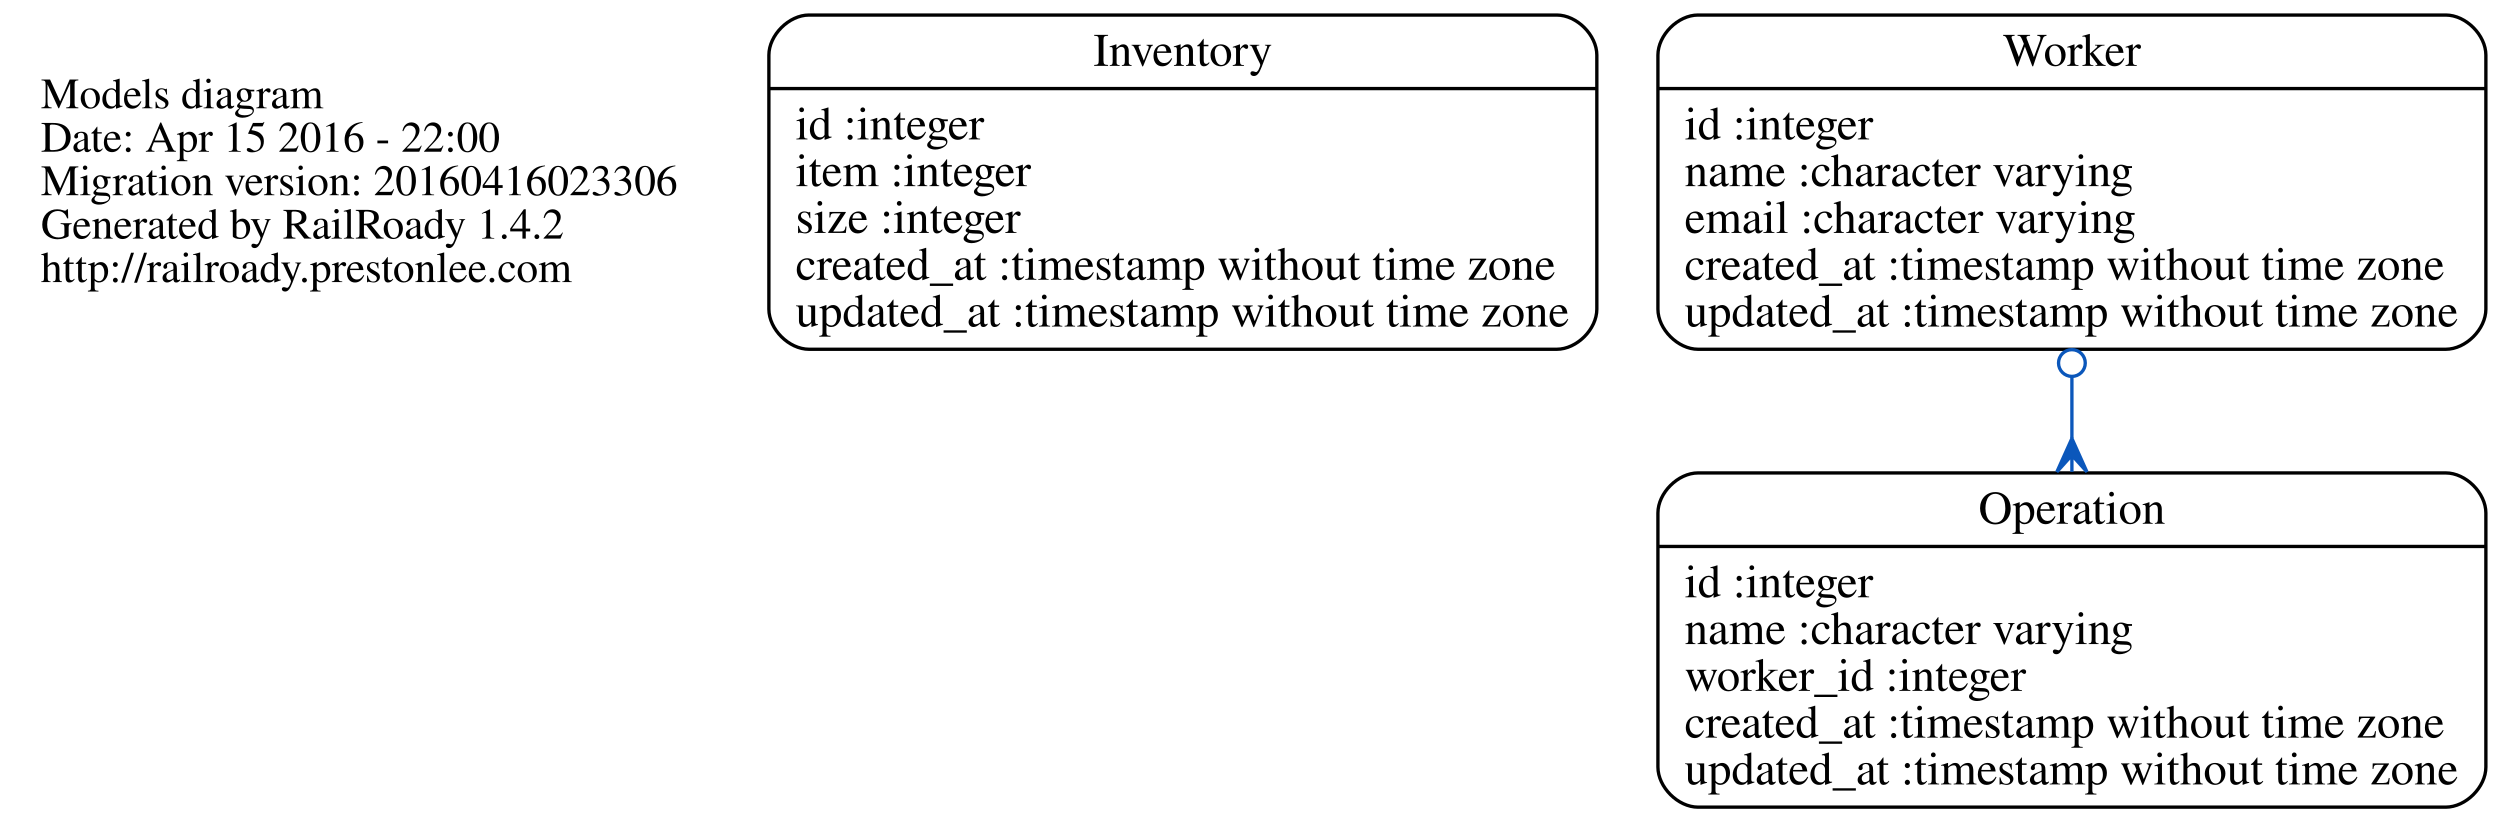
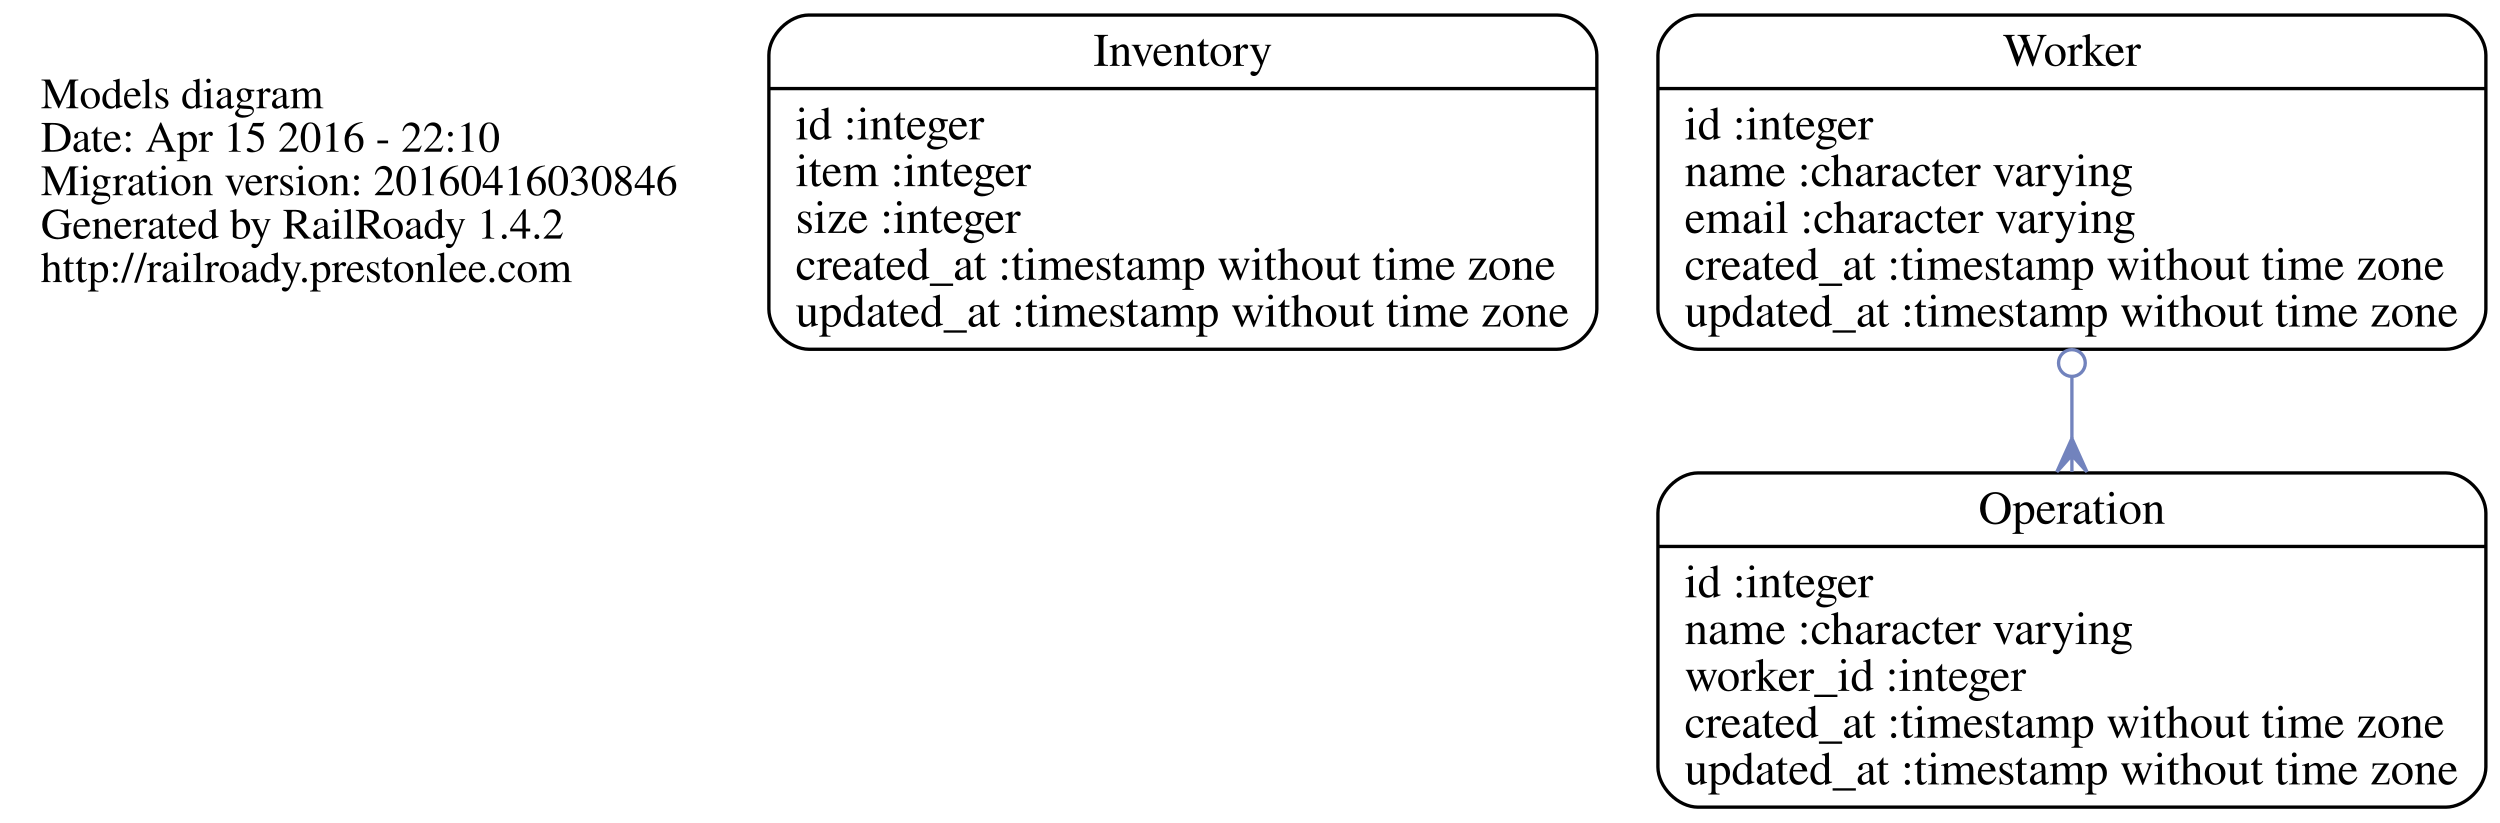
<svg xmlns="http://www.w3.org/2000/svg" width="748pt" height="246pt" viewBox="0.00 0.00 747.55 246.00">
  <g id="graph0" class="graph" transform="scale(1 1) rotate(0) translate(4 242)">
    <polygon fill="none" stroke="none" points="-4,4 -4,-242 743.55,-242 743.55,4 -4,4" />
    <g id="node1" class="node">
      <text text-anchor="start" x="8" y="-209.6" font-family="Times,serif" font-size="13.00">Models diagram</text>
-       <text text-anchor="start" x="8" y="-196.6" font-family="Times,serif" font-size="13.00">Date: Apr 15 2016 - 22:00</text>
-       <text text-anchor="start" x="8" y="-183.6" font-family="Times,serif" font-size="13.00">Migration version: 20160416023306</text>
+       <text text-anchor="start" x="8" y="-196.6" font-family="Times,serif" font-size="13.00">Date: Apr 15 2016 - 22:10</text>
+       <text text-anchor="start" x="8" y="-183.6" font-family="Times,serif" font-size="13.00">Migration version: 20160416030846</text>
      <text text-anchor="start" x="8" y="-170.6" font-family="Times,serif" font-size="13.00">Generated by RailRoady 1.4.2</text>
      <text text-anchor="start" x="8" y="-157.6" font-family="Times,serif" font-size="13.00">http://railroady.prestonlee.com</text>
    </g>
    <g id="node2" class="node">
      <path fill="none" stroke="black" d="M237.825,-137.5C237.825,-137.5 461.55,-137.5 461.55,-137.5 467.55,-137.5 473.55,-143.5 473.55,-149.5 473.55,-149.5 473.55,-225.5 473.55,-225.5 473.55,-231.5 467.55,-237.5 461.55,-237.5 461.55,-237.5 237.825,-237.5 237.825,-237.5 231.825,-237.5 225.825,-231.5 225.825,-225.5 225.825,-225.5 225.825,-149.5 225.825,-149.5 225.825,-143.5 231.825,-137.5 237.825,-137.5" />
      <text text-anchor="middle" x="349.688" y="-222.3" font-family="Times,serif" font-size="14.00">Inventory</text>
      <polyline fill="none" stroke="black" points="225.825,-215.5 473.55,-215.5 " />
      <text text-anchor="start" x="233.825" y="-200.3" font-family="Times,serif" font-size="14.00">id :integer</text>
      <text text-anchor="start" x="233.825" y="-186.3" font-family="Times,serif" font-size="14.00">item :integer</text>
      <text text-anchor="start" x="233.825" y="-172.3" font-family="Times,serif" font-size="14.00">size :integer</text>
      <text text-anchor="start" x="233.825" y="-158.3" font-family="Times,serif" font-size="14.00">created_at :timestamp without time zone</text>
      <text text-anchor="start" x="233.825" y="-144.3" font-family="Times,serif" font-size="14.00">updated_at :timestamp without time zone</text>
    </g>
    <g id="node3" class="node">
      <path fill="none" stroke="black" d="M503.825,-0.5C503.825,-0.5 727.55,-0.5 727.55,-0.5 733.55,-0.5 739.55,-6.5 739.55,-12.5 739.55,-12.5 739.55,-88.5 739.55,-88.5 739.55,-94.5 733.55,-100.5 727.55,-100.5 727.55,-100.5 503.825,-100.5 503.825,-100.5 497.825,-100.5 491.825,-94.5 491.825,-88.5 491.825,-88.5 491.825,-12.5 491.825,-12.5 491.825,-6.5 497.825,-0.5 503.825,-0.5" />
      <text text-anchor="middle" x="615.688" y="-85.3" font-family="Times,serif" font-size="14.00">Operation</text>
      <polyline fill="none" stroke="black" points="491.825,-78.5 739.55,-78.5 " />
      <text text-anchor="start" x="499.825" y="-63.3" font-family="Times,serif" font-size="14.00">id :integer</text>
      <text text-anchor="start" x="499.825" y="-49.3" font-family="Times,serif" font-size="14.00">name :character varying</text>
      <text text-anchor="start" x="499.825" y="-35.3" font-family="Times,serif" font-size="14.00">worker_id :integer</text>
      <text text-anchor="start" x="499.825" y="-21.3" font-family="Times,serif" font-size="14.00">created_at :timestamp without time zone</text>
      <text text-anchor="start" x="499.825" y="-7.3" font-family="Times,serif" font-size="14.00">updated_at :timestamp without time zone</text>
    </g>
    <g id="node4" class="node">
      <path fill="none" stroke="black" d="M503.825,-137.5C503.825,-137.5 727.55,-137.5 727.55,-137.5 733.55,-137.5 739.55,-143.5 739.55,-149.5 739.55,-149.5 739.55,-225.5 739.55,-225.5 739.55,-231.5 733.55,-237.5 727.55,-237.5 727.55,-237.5 503.825,-237.5 503.825,-237.5 497.825,-237.5 491.825,-231.5 491.825,-225.5 491.825,-225.5 491.825,-149.5 491.825,-149.5 491.825,-143.5 497.825,-137.5 503.825,-137.5" />
      <text text-anchor="middle" x="615.688" y="-222.3" font-family="Times,serif" font-size="14.00">Worker</text>
      <polyline fill="none" stroke="black" points="491.825,-215.5 739.55,-215.5 " />
      <text text-anchor="start" x="499.825" y="-200.3" font-family="Times,serif" font-size="14.00">id :integer</text>
      <text text-anchor="start" x="499.825" y="-186.3" font-family="Times,serif" font-size="14.00">name :character varying</text>
      <text text-anchor="start" x="499.825" y="-172.3" font-family="Times,serif" font-size="14.00">email :character varying</text>
      <text text-anchor="start" x="499.825" y="-158.3" font-family="Times,serif" font-size="14.00">created_at :timestamp without time zone</text>
      <text text-anchor="start" x="499.825" y="-144.3" font-family="Times,serif" font-size="14.00">updated_at :timestamp without time zone</text>
    </g>
    <g id="edge1" class="edge">
-       <path fill="none" stroke="#0b57bb" d="M615.688,-129.176C615.688,-123.13 615.688,-116.973 615.688,-110.904" />
-       <ellipse fill="none" stroke="#0b57bb" cx="615.688" cy="-133.38" rx="4" ry="4" />
-       <polygon fill="#0b57bb" stroke="#0b57bb" points="615.688,-110.81 620.188,-100.81 615.688,-105.81 615.688,-100.81 615.688,-100.81 615.688,-100.81 615.688,-105.81 611.188,-100.81 615.688,-110.81 615.688,-110.81" />
+       <path fill="none" stroke="#7283bd" d="M615.688,-129.176C615.688,-123.13 615.688,-116.973 615.688,-110.904" />
+       <ellipse fill="none" stroke="#7283bd" cx="615.688" cy="-133.38" rx="4" ry="4" />
+       <polygon fill="#7283bd" stroke="#7283bd" points="615.688,-110.81 620.188,-100.81 615.688,-105.81 615.688,-100.81 615.688,-100.81 615.688,-100.81 615.688,-105.81 611.188,-100.81 615.688,-110.81 615.688,-110.81" />
    </g>
  </g>
</svg>
